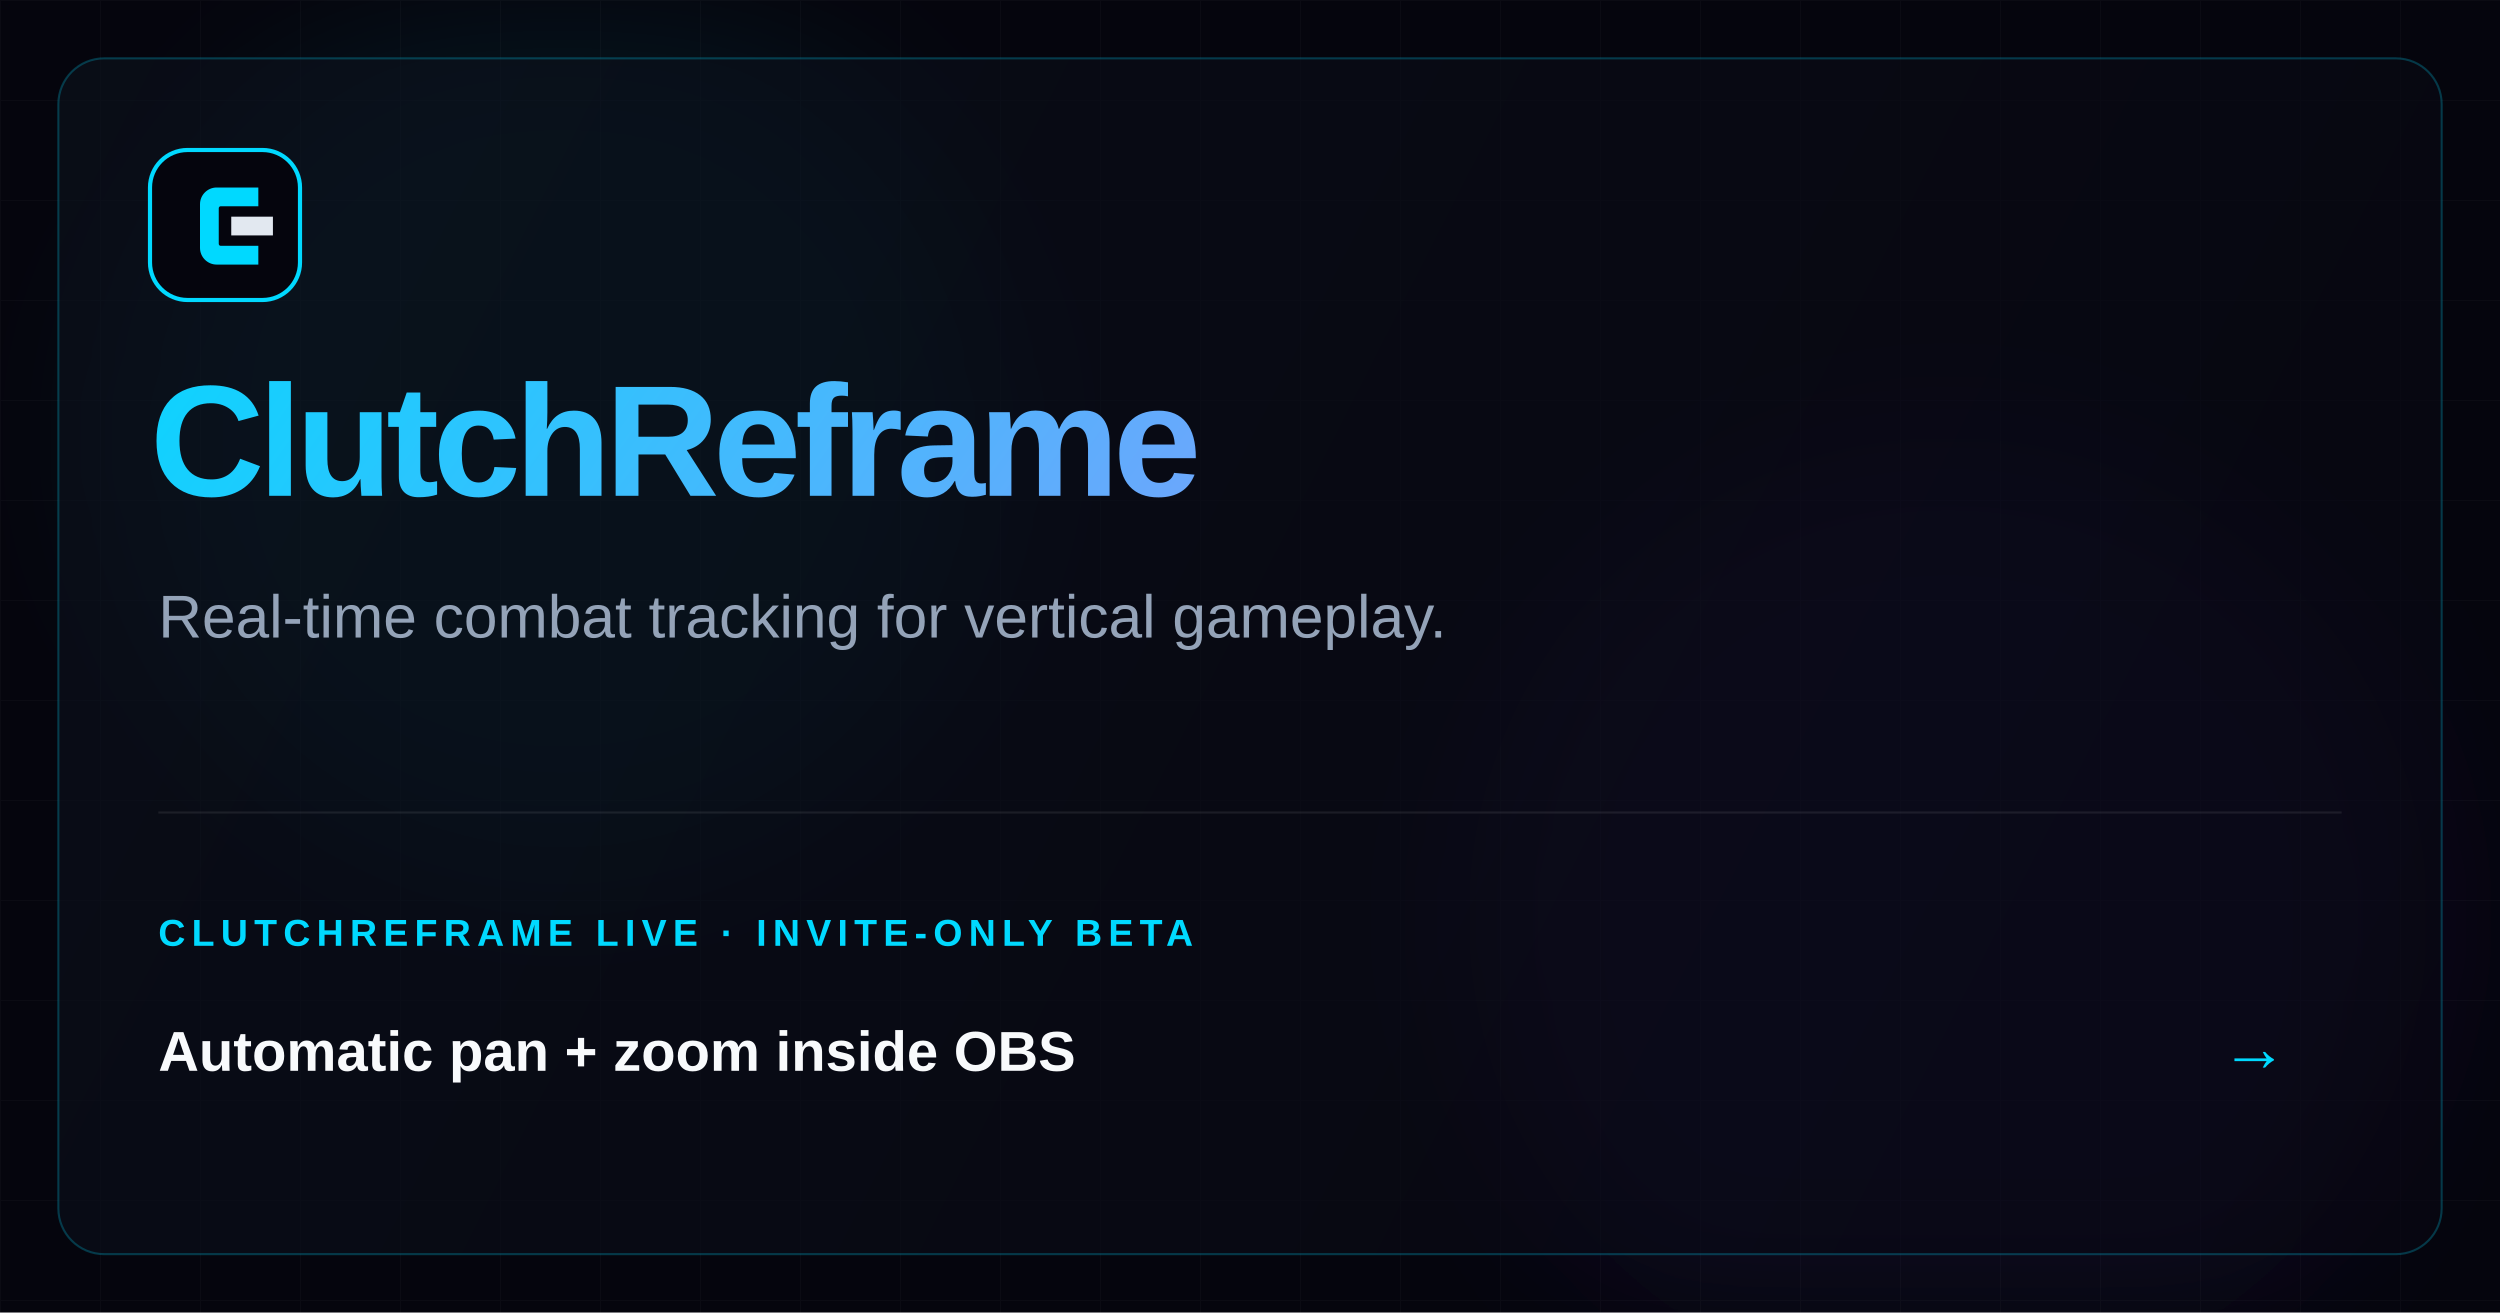
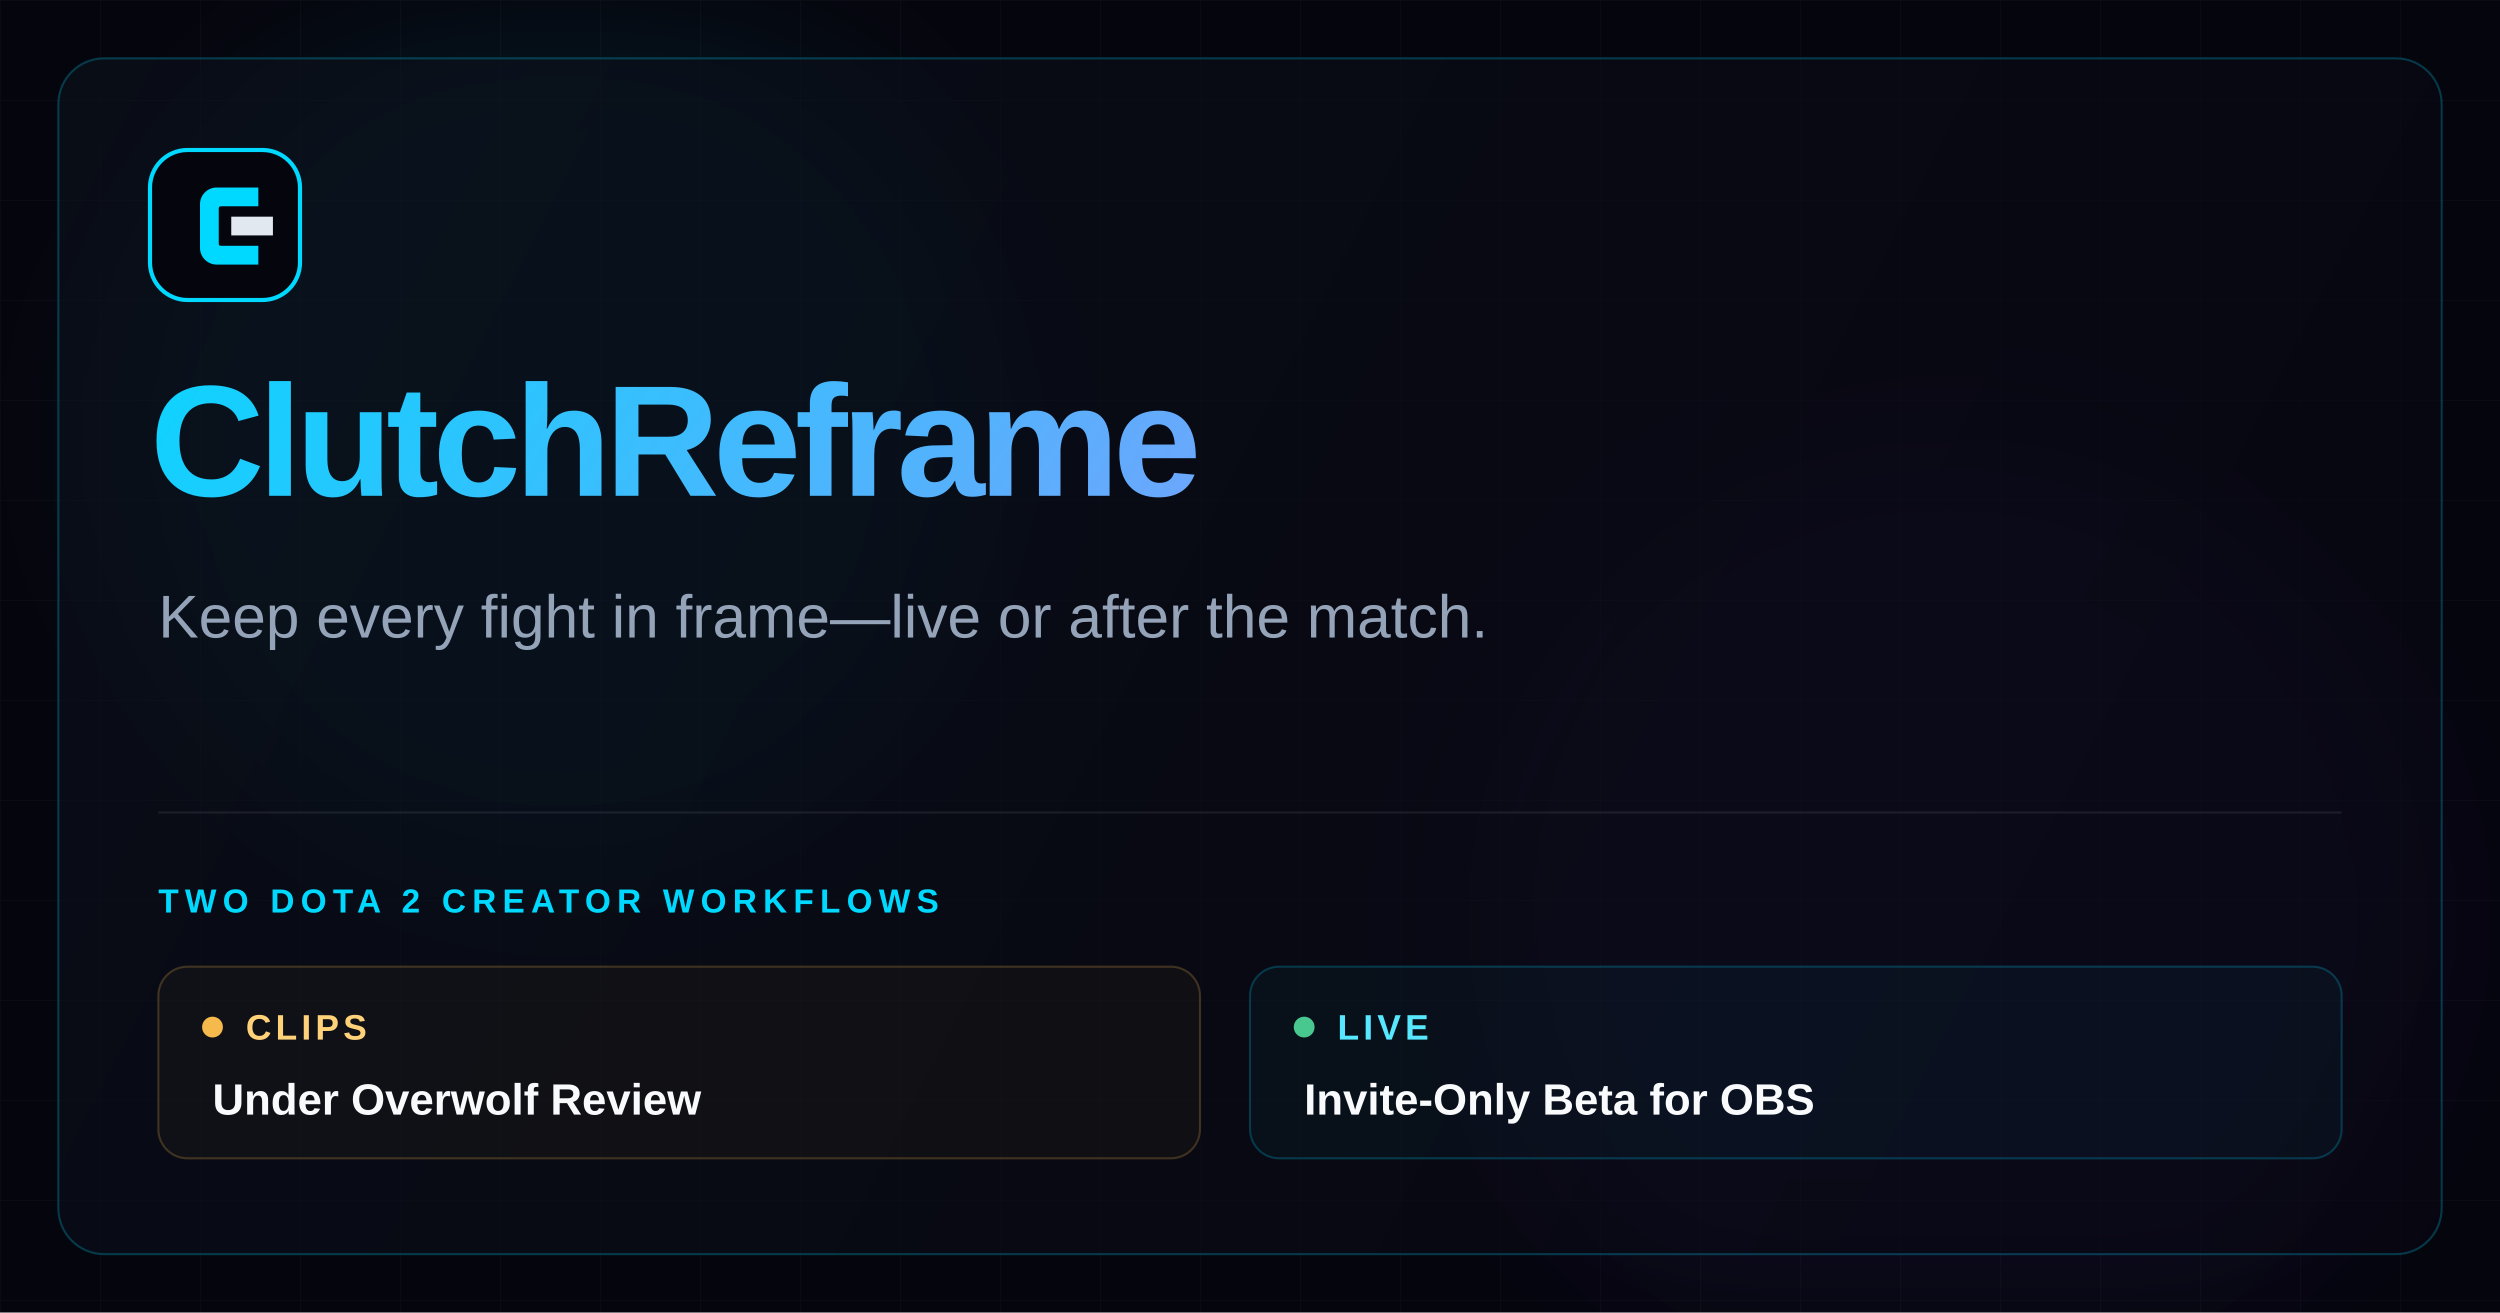
<svg xmlns="http://www.w3.org/2000/svg" width="1200" height="630" viewBox="0 0 1200 630" role="img" aria-labelledby="title desc">
  <defs>
    <linearGradient id="brand" x1="74" y1="68" x2="714" y2="528" gradientUnits="userSpaceOnUse">
      <stop stop-color="#00d9ff" />
      <stop offset="1" stop-color="#a78bfa" />
    </linearGradient>
    <linearGradient id="panel" x1="60" y1="40" x2="1140" y2="590" gradientUnits="userSpaceOnUse">
      <stop stop-color="#0b111c" />
      <stop offset="1" stop-color="#080712" />
    </linearGradient>
    <pattern id="grid" width="48" height="48" patternUnits="userSpaceOnUse">
      <path d="M48 0H0V48" fill="none" stroke="#ffffff" stroke-opacity=".025" />
    </pattern>
    <filter id="glow" x="-50%" y="-50%" width="200%" height="200%">
      <feGaussianBlur stdDeviation="36" />
    </filter>
  </defs>
  <rect width="1200" height="630" fill="#05050d" />
  <rect width="1200" height="630" fill="url(#grid)" />
  <circle cx="270" cy="210" r="210" fill="#00d9ff" fill-opacity=".07" filter="url(#glow)" />
  <circle cx="935" cy="440" r="230" fill="#7c3aed" fill-opacity=".08" filter="url(#glow)" />
  <rect x="28" y="28" width="1144" height="574" rx="22" fill="url(#panel)" fill-opacity=".62" stroke="#00d9ff" stroke-opacity=".24" />
  <g transform="translate(72 72)">
    <rect width="72" height="72" rx="18" fill="#05050d" stroke="url(#brand)" stroke-width="2" />
    <path d="M24 26c0-4.4 3.6-8 8-8h20v9H34c-.6 0-1 .4-1 1v17c0 .6.4 1 1 1h18v9H32c-4.4 0-8-3.6-8-8V26Z" fill="url(#brand)" />
    <path d="M39 32h20v9H39z" fill="#e2e8f0" />
  </g>
  <text x="72" y="238" fill="url(#brand)" font-family="Arial, Helvetica, sans-serif" font-size="76" font-weight="700" letter-spacing="-3">ClutchReframe</text>
-   <text x="76" y="306" fill="#94a3b8" font-family="Arial, Helvetica, sans-serif" font-size="29" font-weight="400">Real-time combat tracking for vertical gameplay.</text>
+   <text x="76" y="306" fill="#94a3b8" font-family="Arial, Helvetica, sans-serif" font-size="29" font-weight="400">Keep every fight in frame—live or after the match.</text>
  <line x1="76" y1="390" x2="1124" y2="390" stroke="#ffffff" stroke-opacity=".08" />
-   <text x="76" y="454" fill="#00d9ff" font-family="Arial, Helvetica, sans-serif" font-size="18" font-weight="700" letter-spacing="3">CLUTCHREFRAME LIVE · INVITE-ONLY BETA</text>
-   <text x="76" y="514" fill="#f8fafc" font-family="Arial, Helvetica, sans-serif" font-size="27" font-weight="600">Automatic pan + zoom inside OBS</text>
-   <text x="1098" y="514" fill="#00d9ff" font-family="Arial, Helvetica, sans-serif" font-size="32" font-weight="700" text-anchor="end">→</text>
+   <text x="76" y="438" fill="#00d9ff" font-family="Arial, Helvetica, sans-serif" font-size="16" font-weight="700" letter-spacing="3">TWO DOTA 2 CREATOR WORKFLOWS</text>
+   <rect x="76" y="464" width="500" height="92" rx="14" fill="#f5b94c" fill-opacity=".035" stroke="#f5b94c" stroke-opacity=".22" />
+   <circle cx="102" cy="493" r="5" fill="#f5b94c" />
+   <text x="118" y="499" fill="#ffd27a" font-family="Arial, Helvetica, sans-serif" font-size="17" font-weight="700" letter-spacing="2">CLIPS</text>
+   <text x="102" y="535" fill="#f8fafc" font-family="Arial, Helvetica, sans-serif" font-size="21" font-weight="600">Under Overwolf Review</text>
+   <rect x="600" y="464" width="524" height="92" rx="14" fill="#00d9ff" fill-opacity=".035" stroke="#00d9ff" stroke-opacity=".22" />
+   <circle cx="626" cy="493" r="5" fill="#48c78e" />
+   <text x="642" y="499" fill="#57e8ff" font-family="Arial, Helvetica, sans-serif" font-size="17" font-weight="700" letter-spacing="2">LIVE</text>
+   <text x="626" y="535" fill="#f8fafc" font-family="Arial, Helvetica, sans-serif" font-size="21" font-weight="600">Invite-Only Beta for OBS</text>
</svg>
